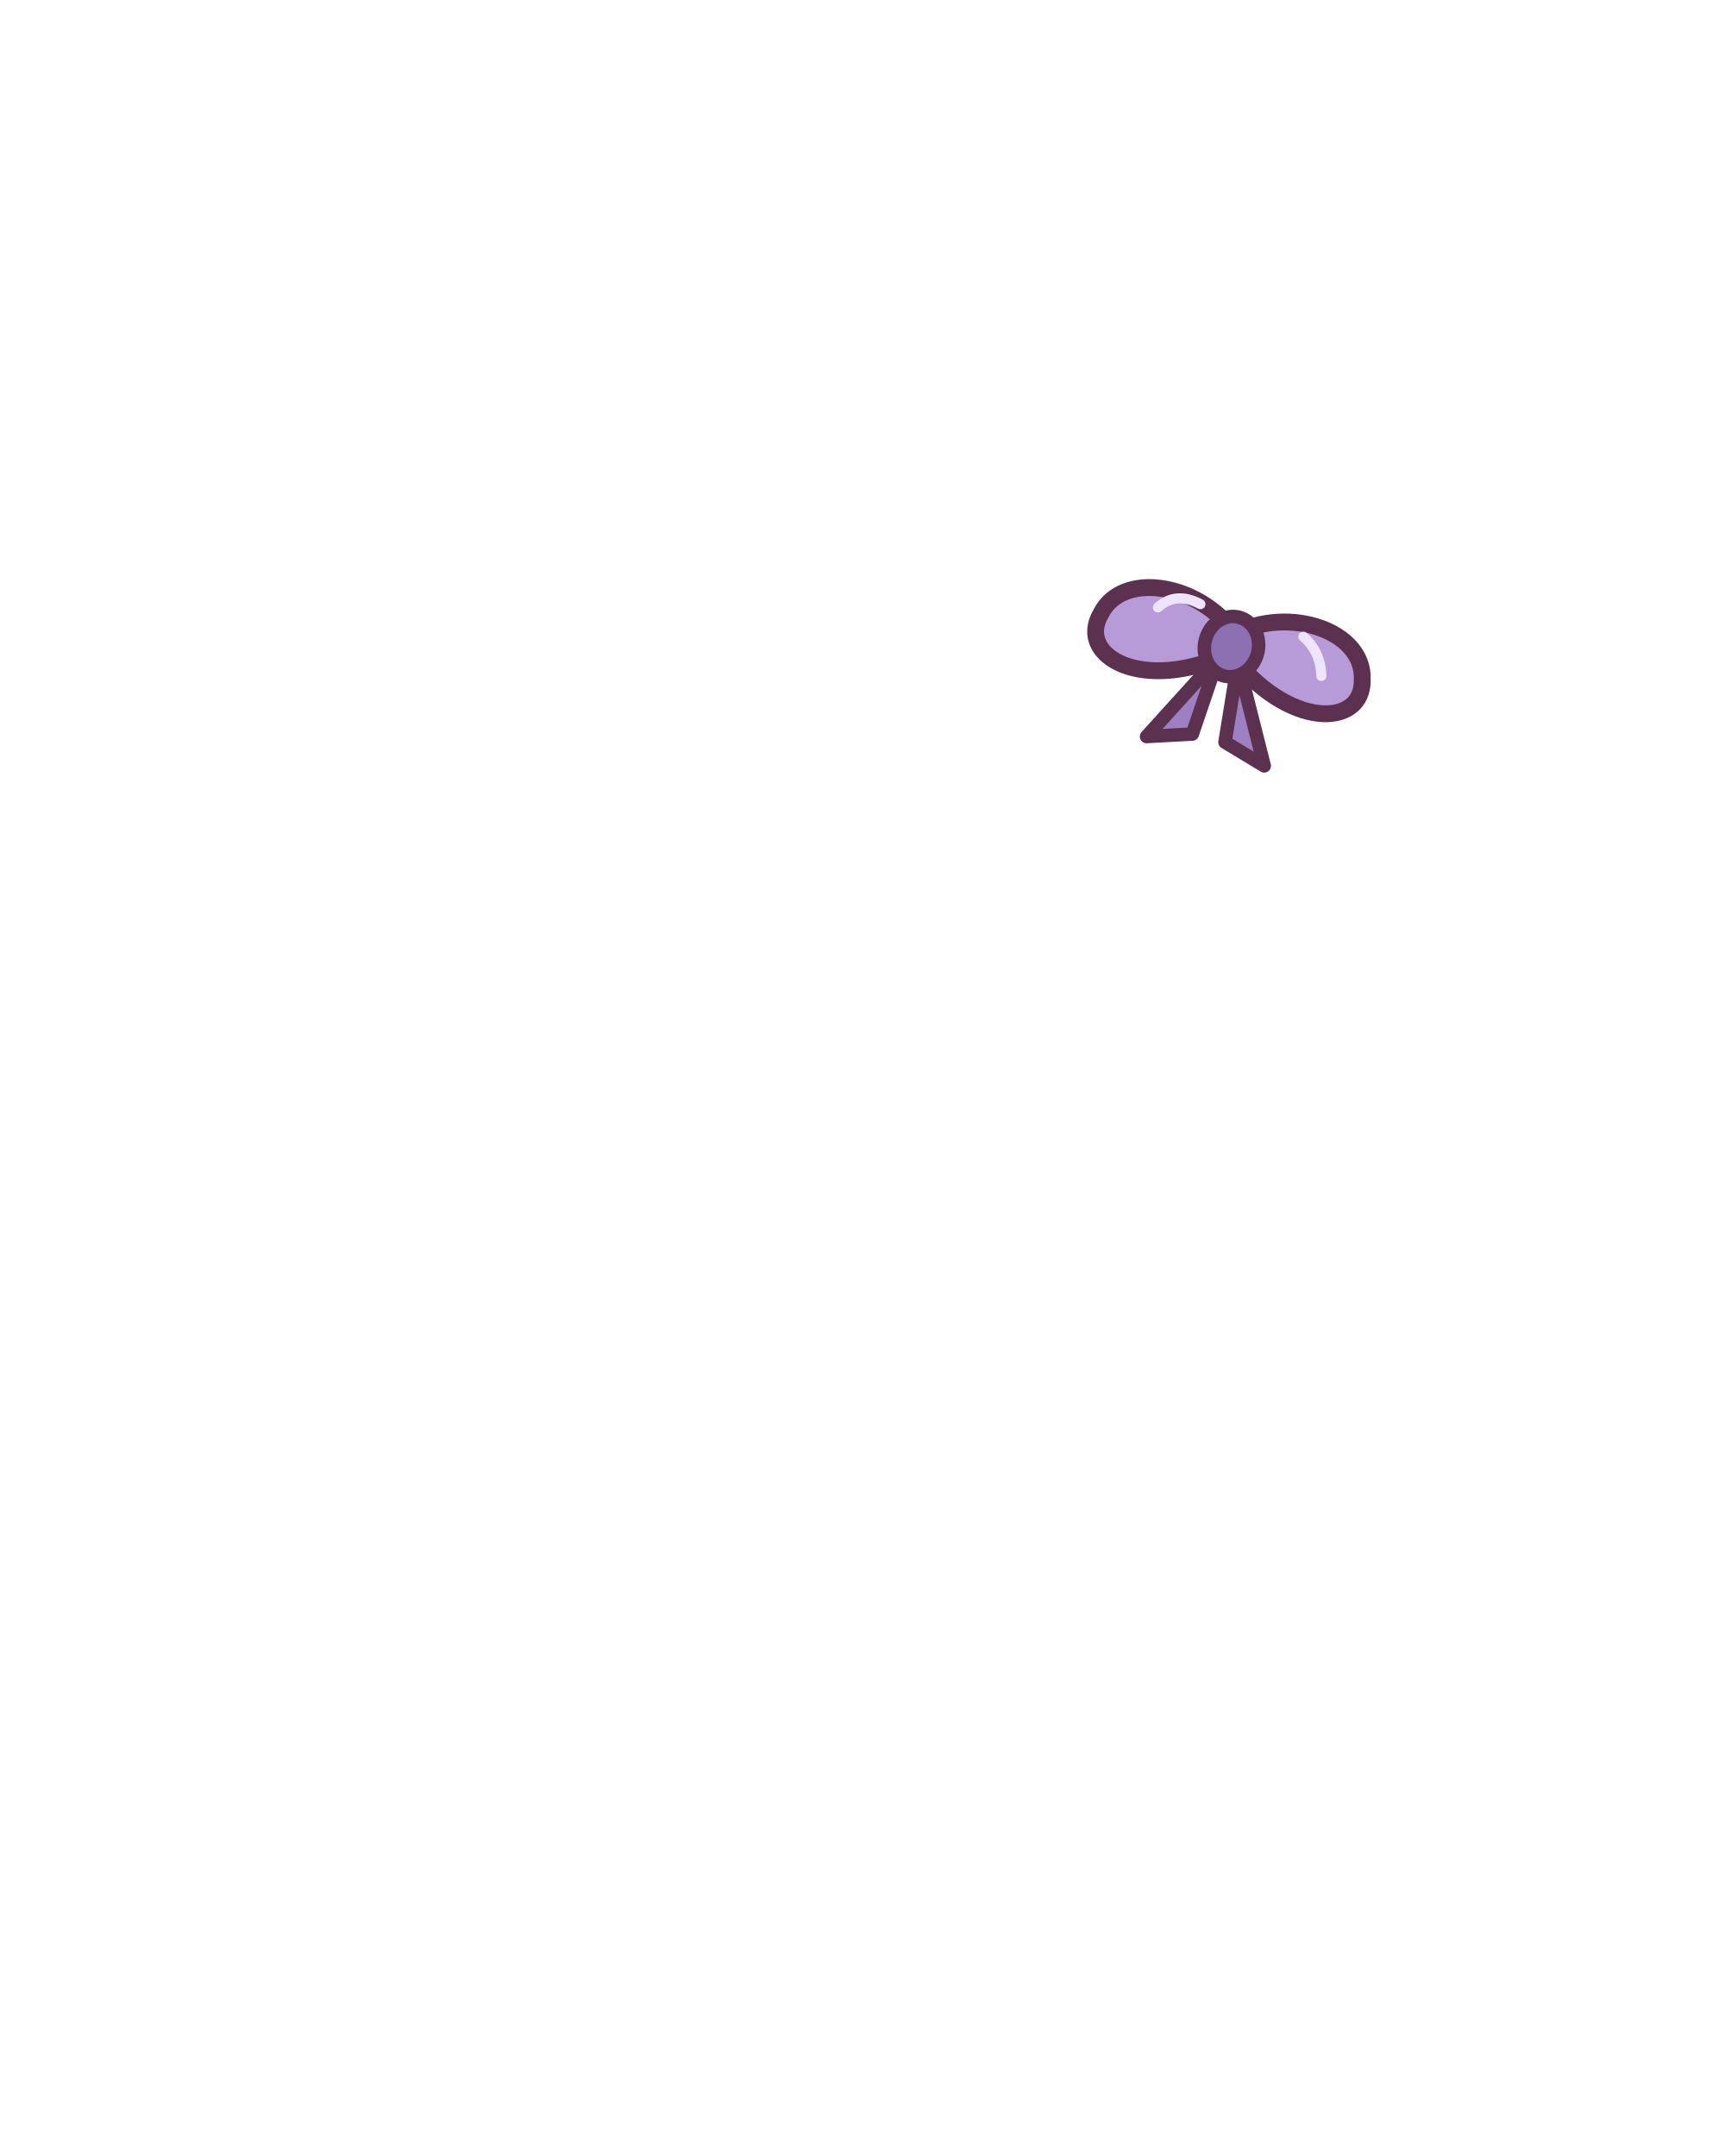
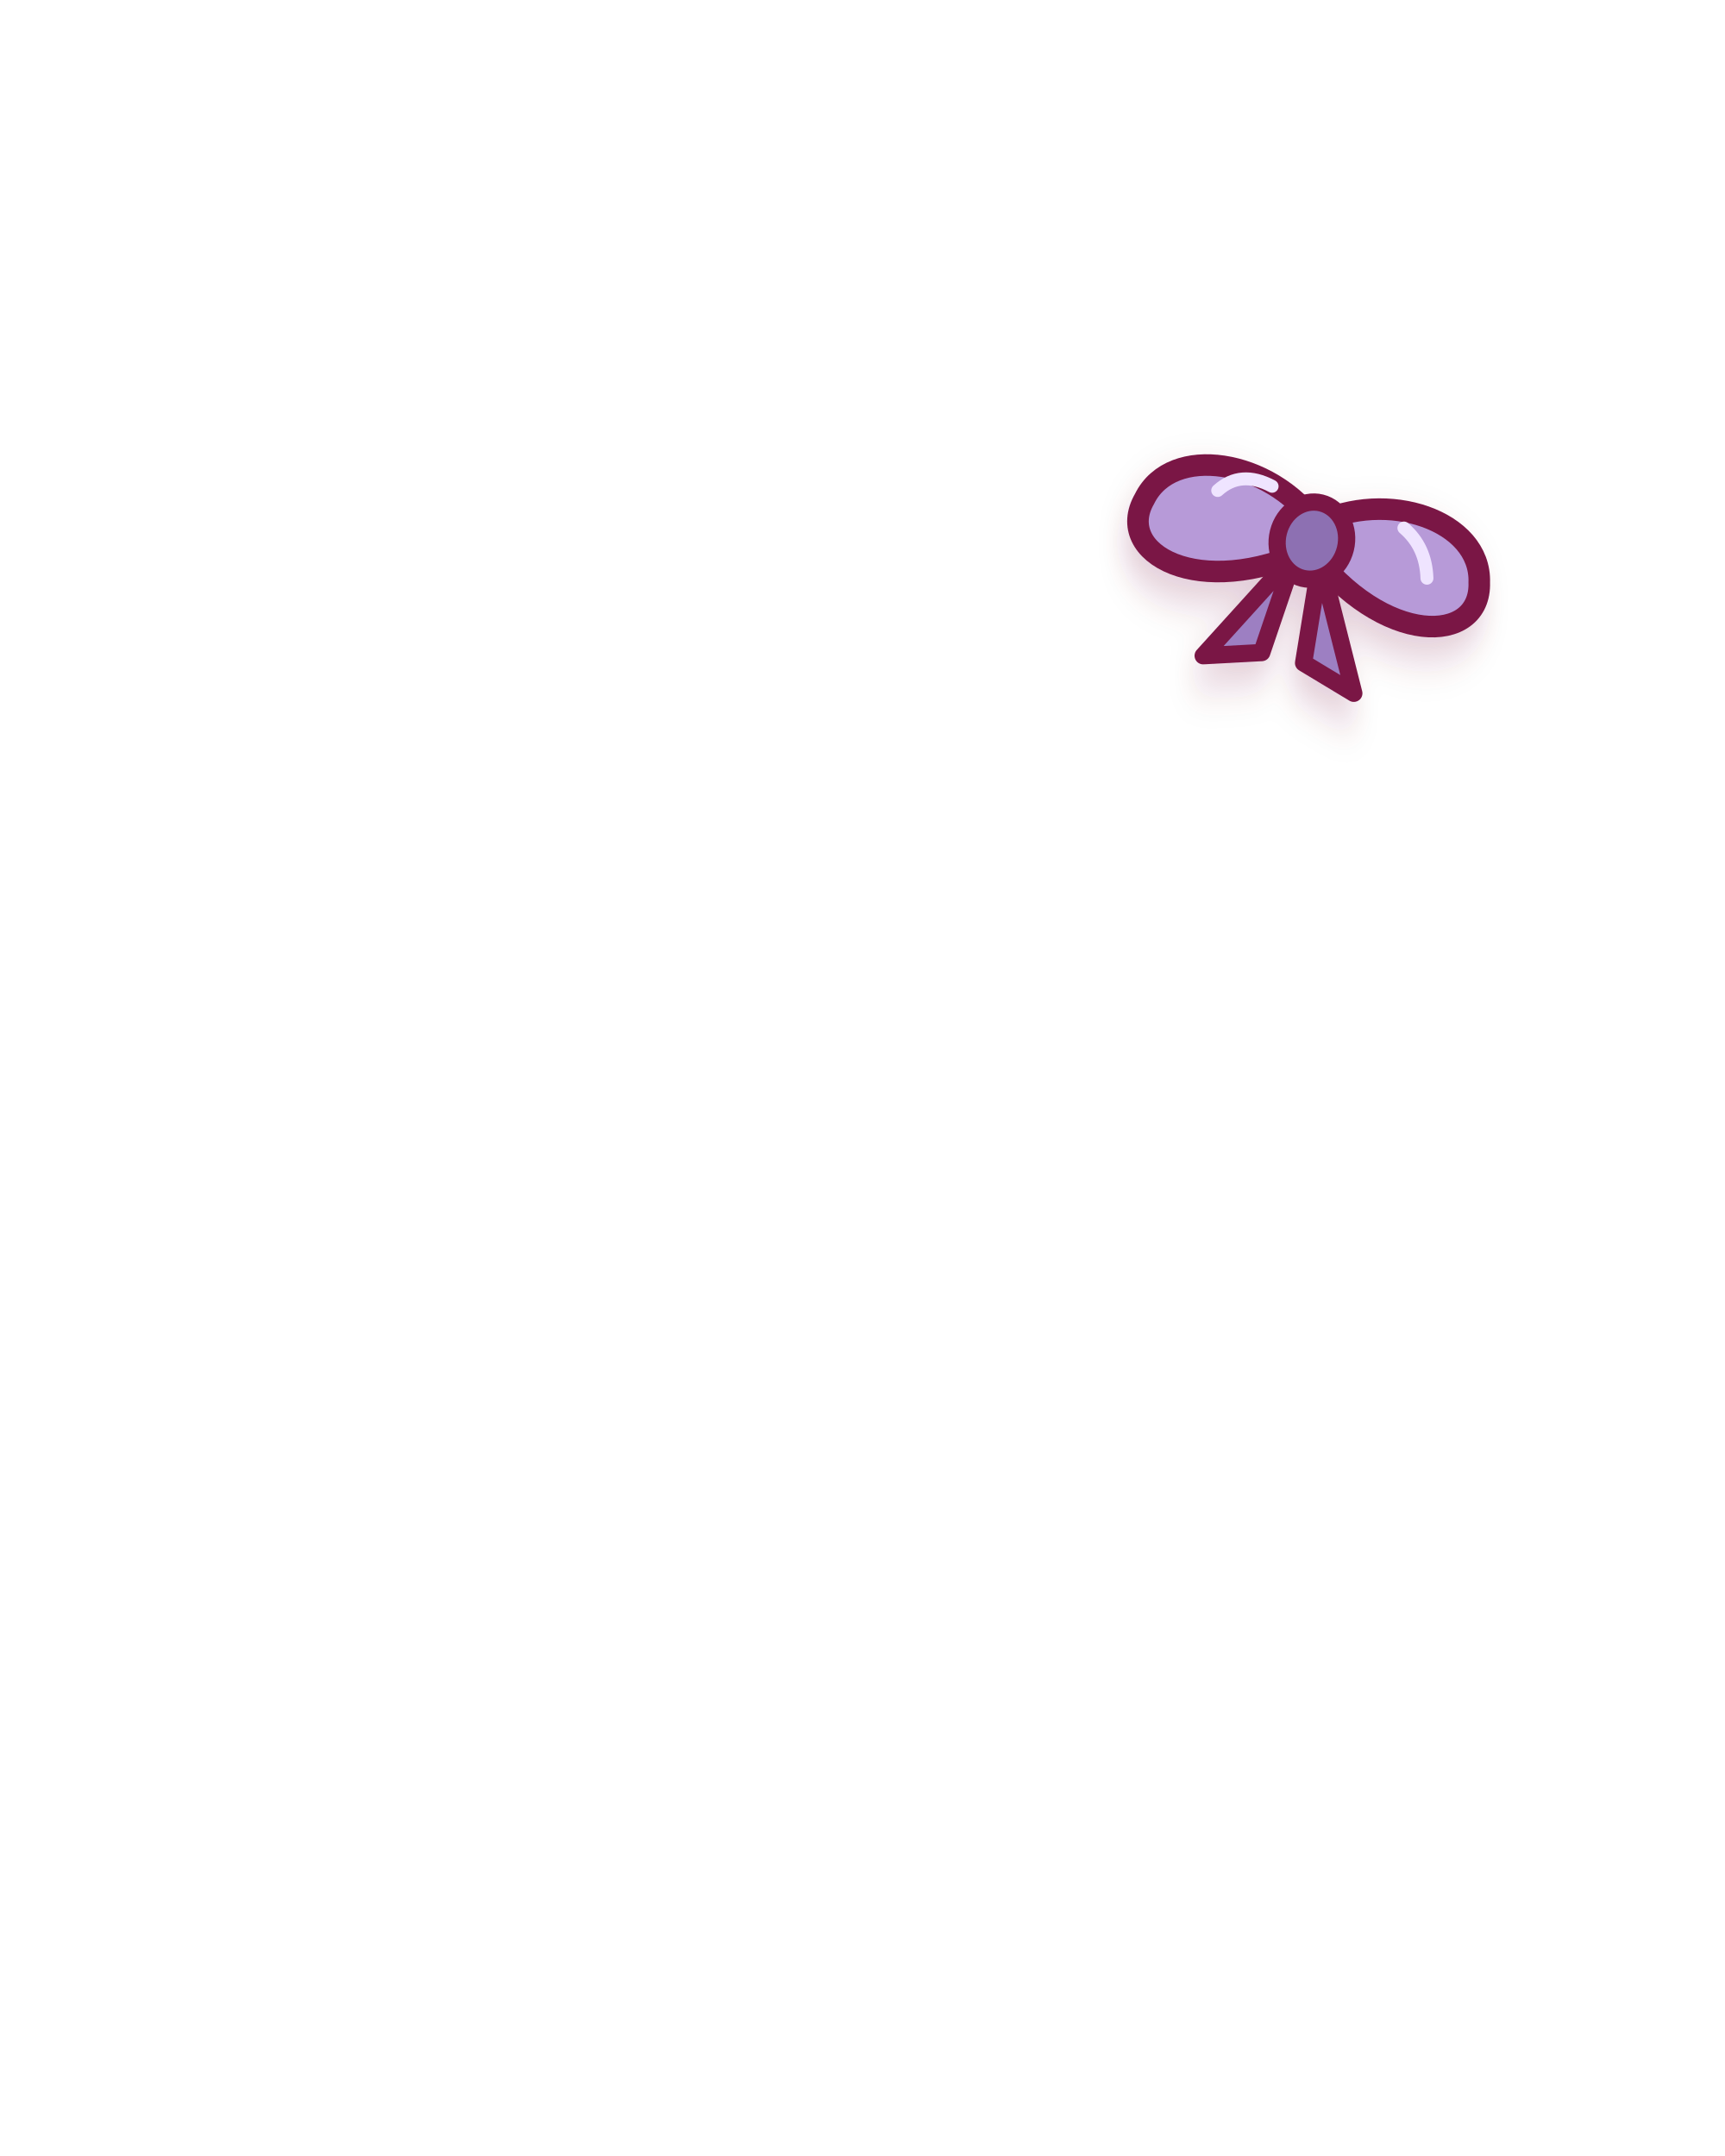
<svg xmlns="http://www.w3.org/2000/svg" viewBox="0 0 512 640" width="512" height="640">
-   <g transform="translate(366 190) rotate(14)">
-     <path d="M0 4 C-22 22 -44 16 -40 2 C-37 -12 -14 -14 0 -2 Z" fill="#b79ad8" stroke="#5c3150" stroke-width="5" />
-     <path d="M0 4 C22 22 44 16 40 2 C37 -12 14 -14 0 -2 Z" fill="#b79ad8" stroke="#5c3150" stroke-width="5" />
-     <path d="M-3 6 L-18 34 L-5 30 Z" fill="#9d7fc2" stroke="#5c3150" stroke-width="4" stroke-linejoin="round" />
-     <path d="M3 6 L18 34 L5 30 Z" fill="#9d7fc2" stroke="#5c3150" stroke-width="4" stroke-linejoin="round" />
-     <ellipse cx="0" cy="2" rx="8" ry="9" fill="#8d70b2" stroke="#5c3150" stroke-width="4" />
+   <defs>
+     <filter id="glossShadow" x="-.2" y="-.2" width="1.4" height="1.5">
+       <feDropShadow dx="0" dy="5" stdDeviation="4" flood-color="#71143d" flood-opacity=".2" />
+     </filter>
+   </defs>
+   <g filter="url(#glossShadow)" transform="translate(390 158) rotate(14) scale(1.28)">
+     <path d="M0 4 C-22 22 -44 16 -40 2 C-37 -12 -14 -14 0 -2 Z" fill="#b79ad8" stroke="#7a1645" stroke-width="5" />
+     <path d="M0 4 C22 22 44 16 40 2 C37 -12 14 -14 0 -2 Z" fill="#b79ad8" stroke="#7a1645" stroke-width="5" />
+     <path d="M-3 6 L-18 34 L-5 30 Z" fill="#9d7fc2" stroke="#7a1645" stroke-width="4" stroke-linejoin="round" />
+     <path d="M3 6 L18 34 L5 30 Z" fill="#9d7fc2" stroke="#7a1645" stroke-width="4" stroke-linejoin="round" />
+     <ellipse cx="0" cy="2" rx="8" ry="9" fill="#8d70b2" stroke="#7a1645" stroke-width="4" />
    <path d="M-24 -4 Q-20 -10 -12 -8" fill="none" stroke="#efe4ff" stroke-width="3" stroke-linecap="round" />
    <path d="M20 -6 Q26 -3 28 4" fill="none" stroke="#efe4ff" stroke-width="3" stroke-linecap="round" />
  </g>
</svg>
